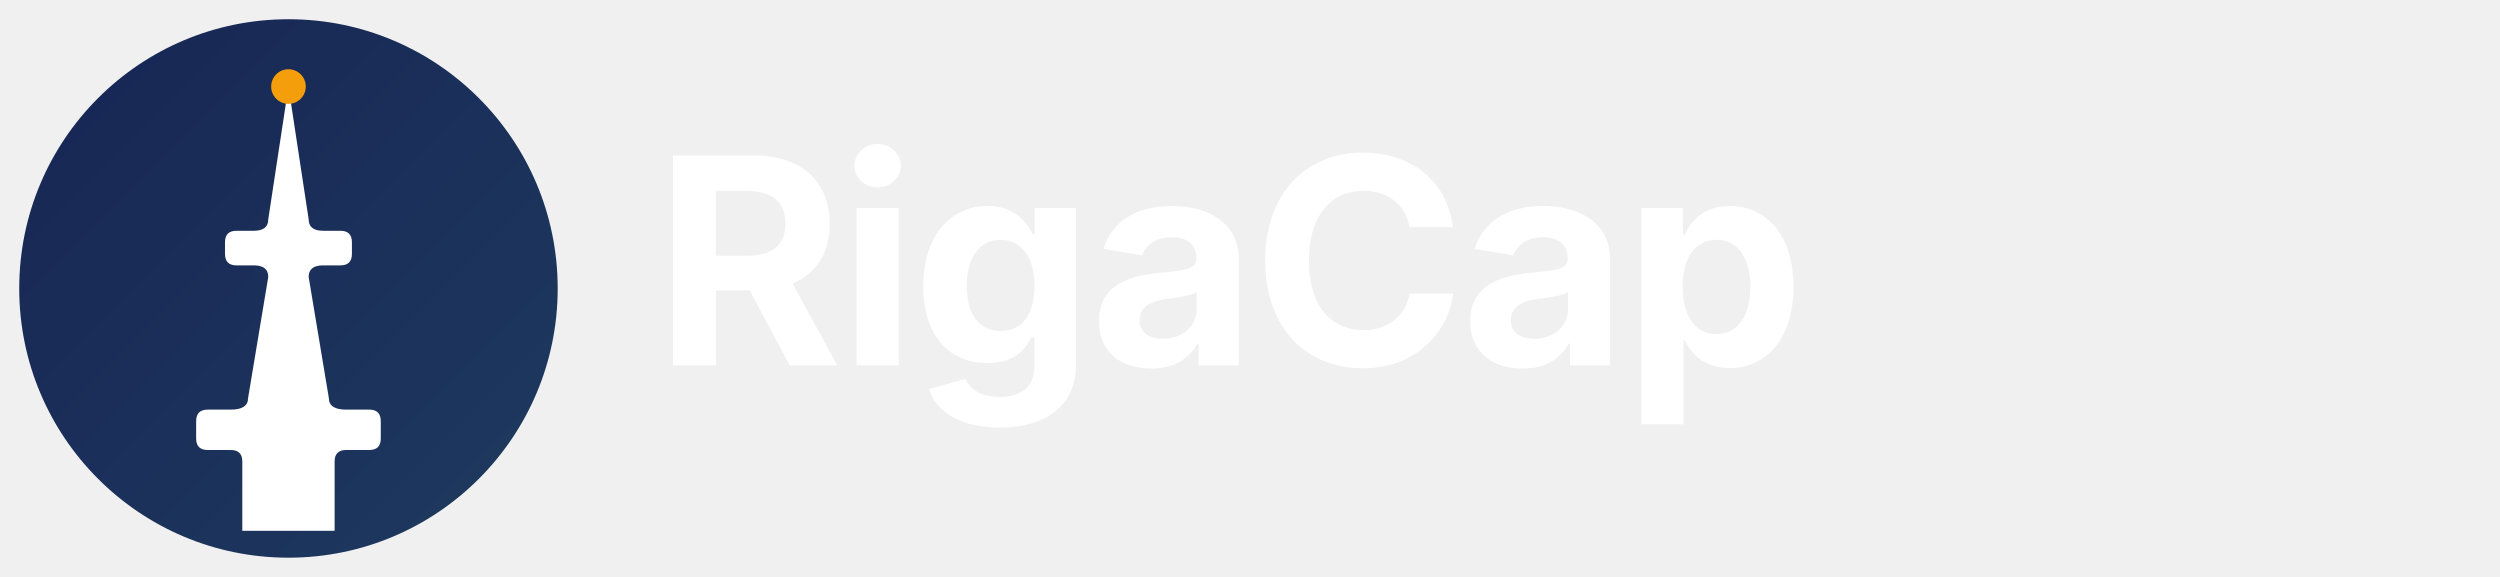
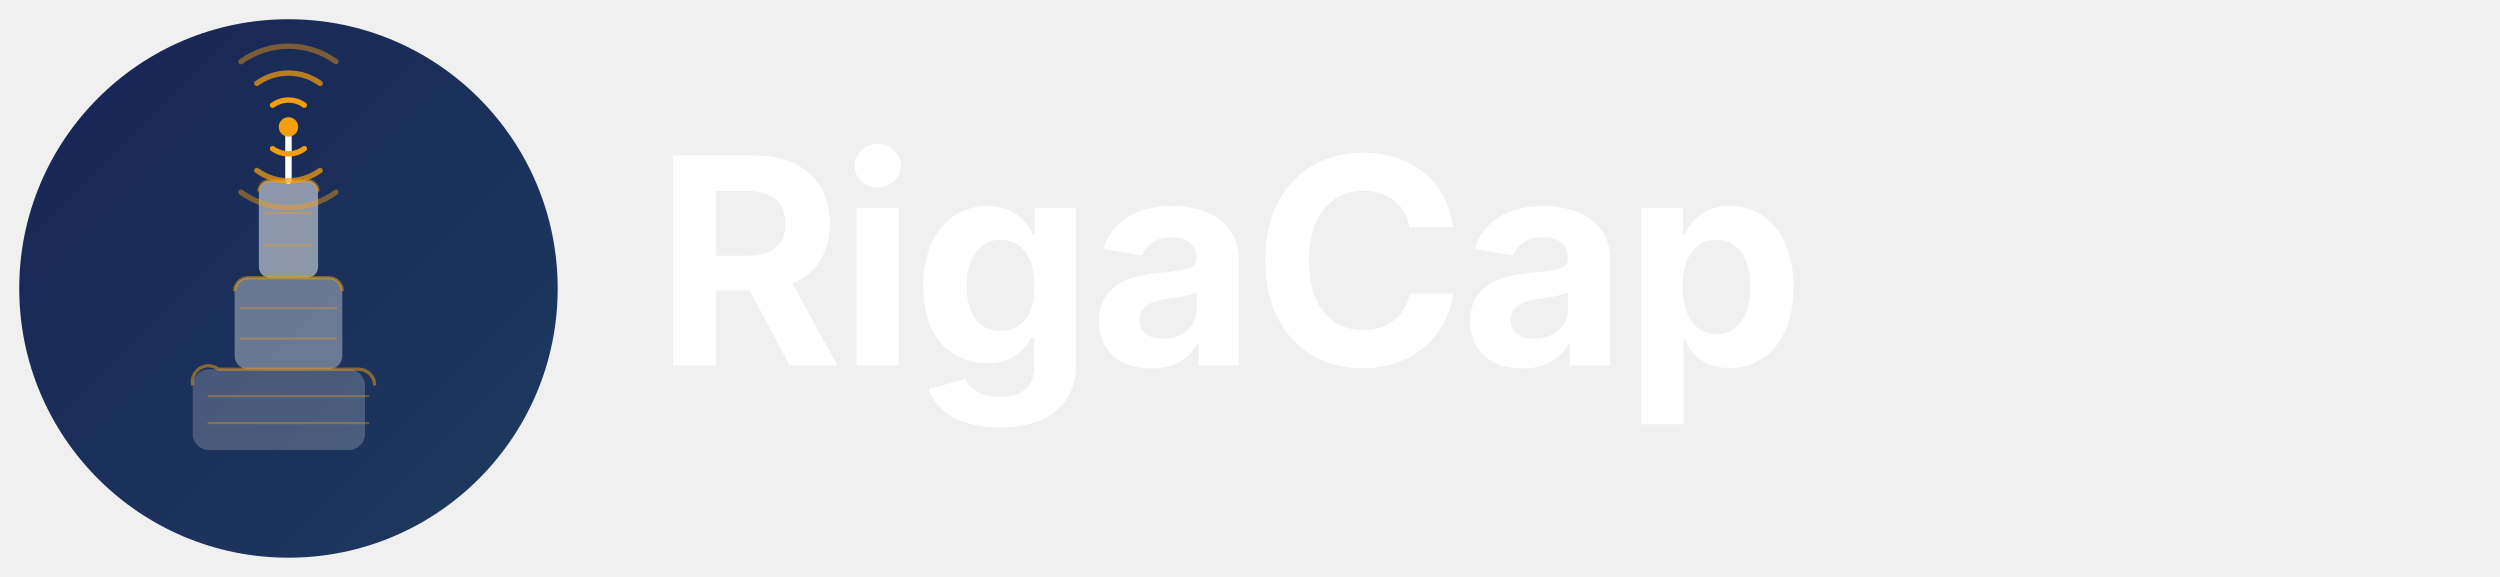
<svg xmlns="http://www.w3.org/2000/svg" viewBox="0 0 260 60">
  <defs>
    <linearGradient id="bg" x1="0" y1="0" x2="1" y2="1">
      <stop offset="0%" stop-color="#172554" />
      <stop offset="100%" stop-color="#1e3a5f" />
    </linearGradient>
  </defs>
  <circle cx="30" cy="30" r="28" fill="url(#bg)" />
-   <path d="M 30 9 L 27.9 22.8 Q 27.9 24, 26.4 24 L 24.6 24 Q 23.4 24, 23.4 25.2 L 23.4 26.4 Q 23.4 27.6, 24.6 27.6 L 26.4 27.6 Q 27.9 27.6, 27.9 28.8 L 25.8 41.4 Q 25.8 42.6, 24 42.6 L 21.6 42.6 Q 20.4 42.6, 20.4 43.8 L 20.4 45.6 Q 20.4 46.8, 21.6 46.8 L 24 46.8 Q 25.2 46.8, 25.2 48 L 25.2 55.2 L 34.8 55.2 L 34.8 48 Q 34.8 46.8, 36 46.8 L 38.4 46.8 Q 39.6 46.8, 39.6 45.6 L 39.6 43.8 Q 39.6 42.6, 38.4 42.6 L 36 42.6 Q 34.2 42.6, 34.2 41.4 L 32.1 28.8 Q 32.1 27.6, 33.6 27.6 L 35.4 27.6 Q 36.6 27.6, 36.6 26.4 L 36.6 25.2 Q 36.6 24, 35.4 24 L 33.6 24 Q 32.1 24, 32.1 22.8 Z" fill="#ffffff" />
-   <circle cx="30" cy="9" r="1.8" fill="#f59e0b" />
+   <rect x="20.04" y="38.4" width="17.92" height="8.4" rx="1.68" ry="1.68" fill="#ffffff" opacity="0.2" />
+   <rect x="24.4" y="28.88" width="11.2" height="9.52" rx="1.4" ry="1.4" fill="#ffffff" opacity="0.35" />
+   <rect x="26.92" y="18.8" width="6.16" height="10.08" rx="1.12" ry="1.12" fill="#ffffff" opacity="0.5" />
+   <line x1="21.6" y1="41.2" x2="38.4" y2="41.2" stroke="#f59e0b" stroke-width="0.22" opacity="0.35" />
+   <line x1="21.6" y1="44" x2="38.4" y2="44" stroke="#f59e0b" stroke-width="0.22" opacity="0.35" />
+   <line x1="24.96" y1="32.05" x2="35.04" y2="32.05" stroke="#f59e0b" stroke-width="0.22" opacity="0.35" />
+   <line x1="24.96" y1="35.22" x2="35.04" y2="35.22" stroke="#f59e0b" stroke-width="0.22" opacity="0.35" />
+   <line x1="27.48" y1="22.16" x2="32.52" y2="22.16" stroke="#f59e0b" stroke-width="0.22" opacity="0.35" />
+   <line x1="27.48" y1="25.52" x2="32.52" y2="25.52" stroke="#f59e0b" stroke-width="0.22" opacity="0.35" />
+   <path d="M 20.04 40.08 A 1.68 1.68 0 0 1 22.72 38.4 L 37.28 38.4 A 1.68 1.68 0 0 1 38.96 40.08" fill="none" stroke="#f59e0b" stroke-width="0.34" opacity="0.5" />
+   <path d="M 24.4 30.28 A 1.4 1.4 0 0 1 25.8 28.88 L 34.2 28.88 A 1.4 1.4 0 0 1 35.6 30.28" fill="none" stroke="#f59e0b" stroke-width="0.34" opacity="0.5" />
+   <path d="M 26.92 19.92 A 1.12 1.12 0 0 1 27.92 18.8 L 32.08 18.8 A 1.12 1.12 0 0 1 33.08 19.92" fill="none" stroke="#f59e0b" stroke-width="0.34" opacity="0.5" />
+   <line x1="30" y1="18.8" x2="30" y2="13.2" stroke="#ffffff" stroke-width="0.67" stroke-linecap="round" />
+   <path d="M 28.35 10.94 A 2.8 2.8 0 0 1 31.65 10.94" fill="none" stroke="#f59e0b" stroke-width="0.56" stroke-linecap="round" opacity="1" />
+   <path d="M 31.65 15.46 A 2.8 2.8 0 0 1 28.35 15.46" fill="none" stroke="#f59e0b" stroke-width="0.56" stroke-linecap="round" opacity="1" />
+   <path d="M 26.71 8.67 A 5.6 5.6 0 0 1 33.29 8.67" fill="none" stroke="#f59e0b" stroke-width="0.56" stroke-linecap="round" opacity="0.72" />
+   <path d="M 33.29 17.73 A 5.6 5.6 0 0 1 26.71 17.73" fill="none" stroke="#f59e0b" stroke-width="0.56" stroke-linecap="round" opacity="0.72" />
+   <path d="M 25.06 6.41 A 8.4 8.4 0 0 1 34.94 6.41" fill="none" stroke="#f59e0b" stroke-width="0.56" stroke-linecap="round" opacity="0.44" />
+   <path d="M 34.94 19.99 A 8.4 8.4 0 0 1 25.06 19.99" fill="none" stroke="#f59e0b" stroke-width="0.56" stroke-linecap="round" opacity="0.44" />
+   <circle cx="30" cy="13.2" r="1.01" fill="#f59e0b" />
  <text x="68" y="38" font-family="-apple-system, BlinkMacSystemFont, 'Segoe UI', sans-serif" font-size="30" font-weight="700" letter-spacing="-0.5" fill="#ffffff">RigaCap</text>
</svg>
